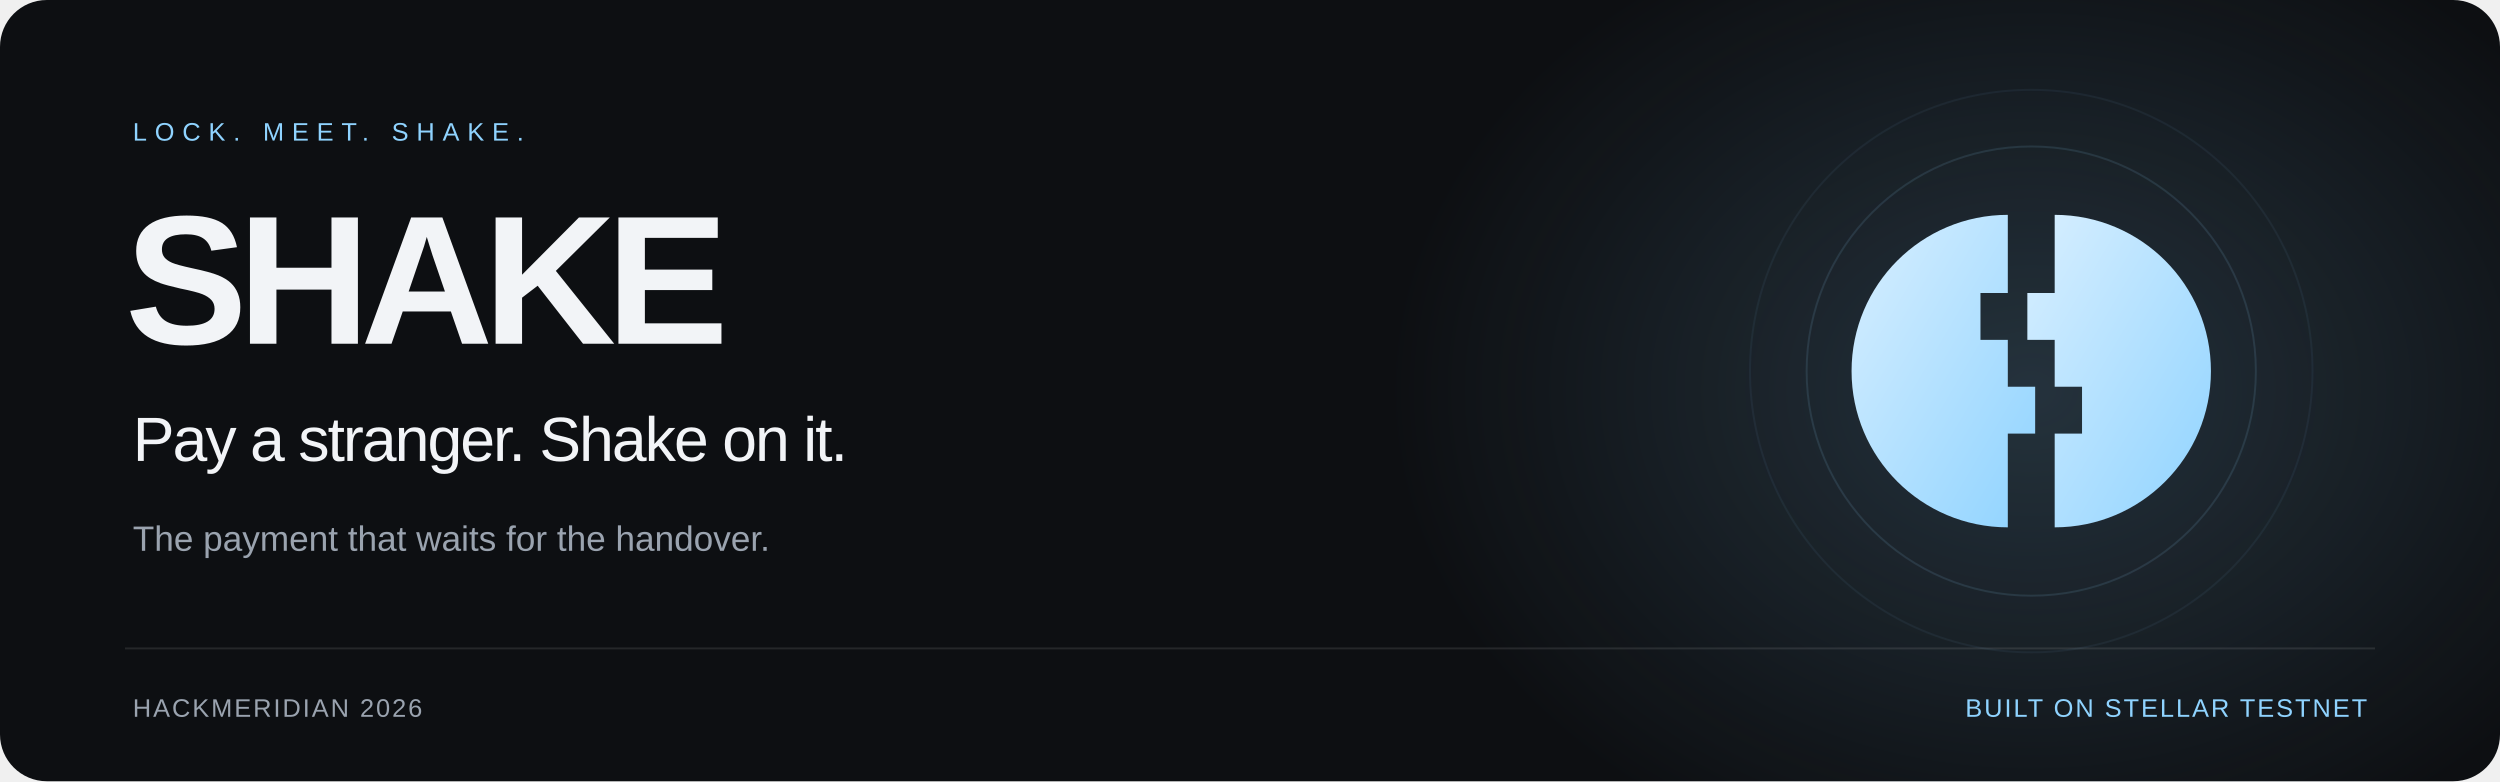
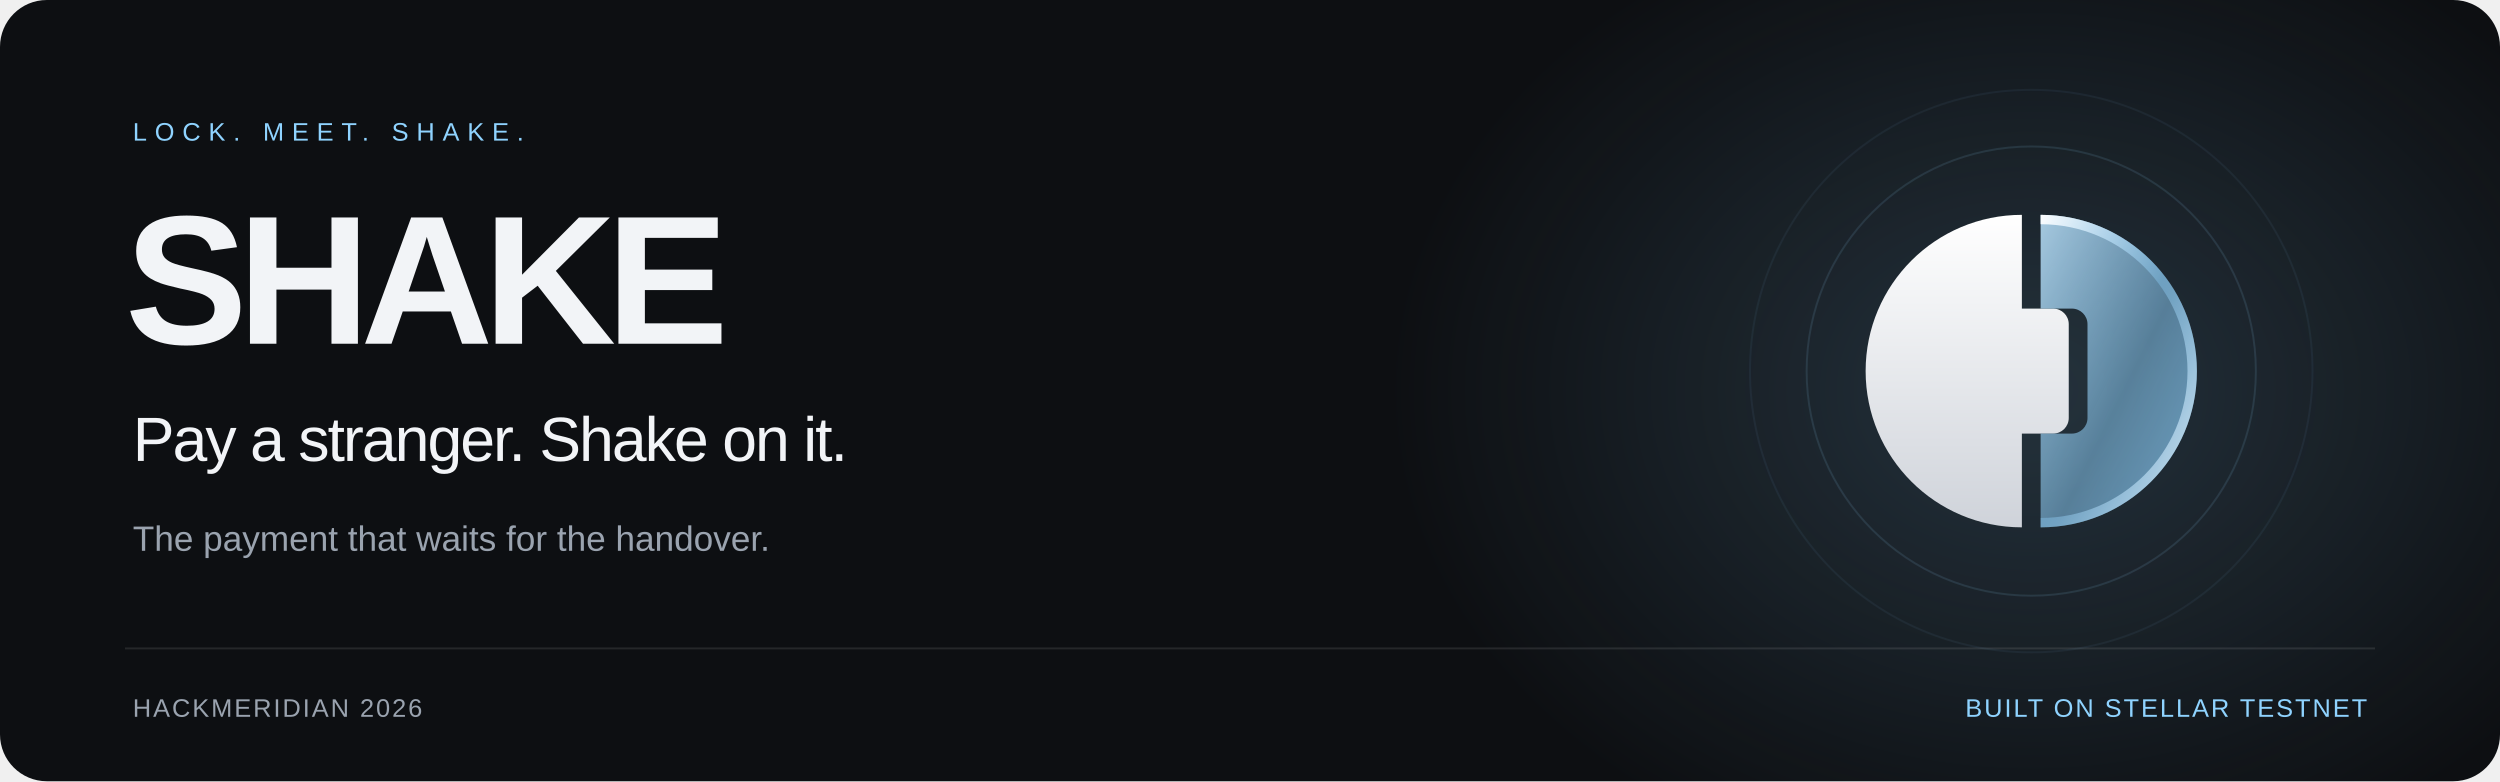
<svg xmlns="http://www.w3.org/2000/svg" width="1280" height="400" viewBox="0 0 1280 400" role="img" aria-labelledby="title desc">
  <defs>
    <radialGradient id="glow">
      <stop stop-color="#8fd3ff" stop-opacity=".18" />
      <stop offset="1" stop-color="#8fd3ff" stop-opacity="0" />
    </radialGradient>
-     <linearGradient id="coin" x2="1" y2="1">
-       <stop stop-color="#d8efff" />
-       <stop offset="1" stop-color="#8fd3ff" />
+     <linearGradient id="silver" x1="0" y1="0" x2="0" y2="1">
+       <stop offset="0" stop-color="#fff" />
+       <stop offset="1" stop-color="#cfd3da" />
+     </linearGradient>
+     <linearGradient id="glass" x1="0" y1="0" x2="1" y2="1">
+       <stop offset="0" stop-color="#bfe6ff" stop-opacity=".85" />
+       <stop offset=".55" stop-color="#8fd3ff" stop-opacity=".5" />
+       <stop offset="1" stop-color="#8fd3ff" stop-opacity=".72" />
+     </linearGradient>
+     <linearGradient id="rim" x1="0" y1="0" x2="1" y2="1">
+       <stop offset="0" stop-color="#fff" stop-opacity=".95" />
+       <stop offset=".5" stop-color="#8fd3ff" stop-opacity=".35" />
+       <stop offset="1" stop-color="#fff" stop-opacity=".8" />
    </linearGradient>
  </defs>
  <rect width="1280" height="400" rx="24" fill="#0d0f12" />
  <ellipse cx="1040" cy="200" rx="330" ry="260" fill="url(#glow)" />
  <path d="M64 332H1216" stroke="#ffffff" stroke-opacity=".1" />
  <text x="68" y="72" fill="#8fd3ff" font-family="Arial, Helvetica, sans-serif" font-size="13" letter-spacing="4">LOCK. MEET. SHAKE.</text>
  <text x="64" y="176" fill="#f2f4f7" font-family="Arial, Helvetica, sans-serif" font-size="94" font-weight="700" letter-spacing="-5">SHAKE</text>
  <text x="68" y="236" fill="#f2f4f7" font-family="Arial, Helvetica, sans-serif" font-size="32" letter-spacing="-1">Pay a stranger. Shake on it.</text>
  <text x="68" y="282" fill="#9aa3af" font-family="Arial, Helvetica, sans-serif" font-size="18">The payment that waits for the handover.</text>
  <circle cx="1040" cy="190" r="115" fill="none" stroke="#8fd3ff" stroke-opacity=".12" />
  <circle cx="1040" cy="190" r="144" fill="none" stroke="#8fd3ff" stroke-opacity=".06" />
-   <g fill="url(#coin)">
-     <path d="M1028 110 A80 80 0 0 0 1028 270 V222 H1042 V198 H1028 V174 H1014 V150 H1028 Z" />
-     <path d="M1052 110 A80 80 0 0 1 1052 270 V222 H1066 V198 H1052 V174 H1038 V150 H1052 Z" />
+   <g transform="translate(944 94) scale(8)">
+     <path transform="translate(-.6 0)" d="M12 2A10 10 0 0 0 12 22V16H14A1 1 0 0 0 15 15V9A1 1 0 0 0 14 8H12Z" fill="url(#silver)" />
+     <g transform="translate(.6 0)">
+       <path d="M12 2A10 10 0 0 1 12 22V16H14A1 1 0 0 0 15 15V9A1 1 0 0 0 14 8H12Z" fill="url(#glass)" />
+       <path d="M12 2.3A9.7 9.7 0 0 1 12 21.7" fill="none" stroke="url(#rim)" stroke-width=".6" />
+     </g>
  </g>
  <text x="68" y="367" fill="#9aa3af" font-family="Arial, Helvetica, sans-serif" font-size="13" letter-spacing="1">HACKMERIDIAN 2026</text>
  <text x="1212" y="367" text-anchor="end" fill="#8fd3ff" font-family="Arial, Helvetica, sans-serif" font-size="13" letter-spacing="1">BUILT ON STELLAR TESTNET</text>
</svg>
